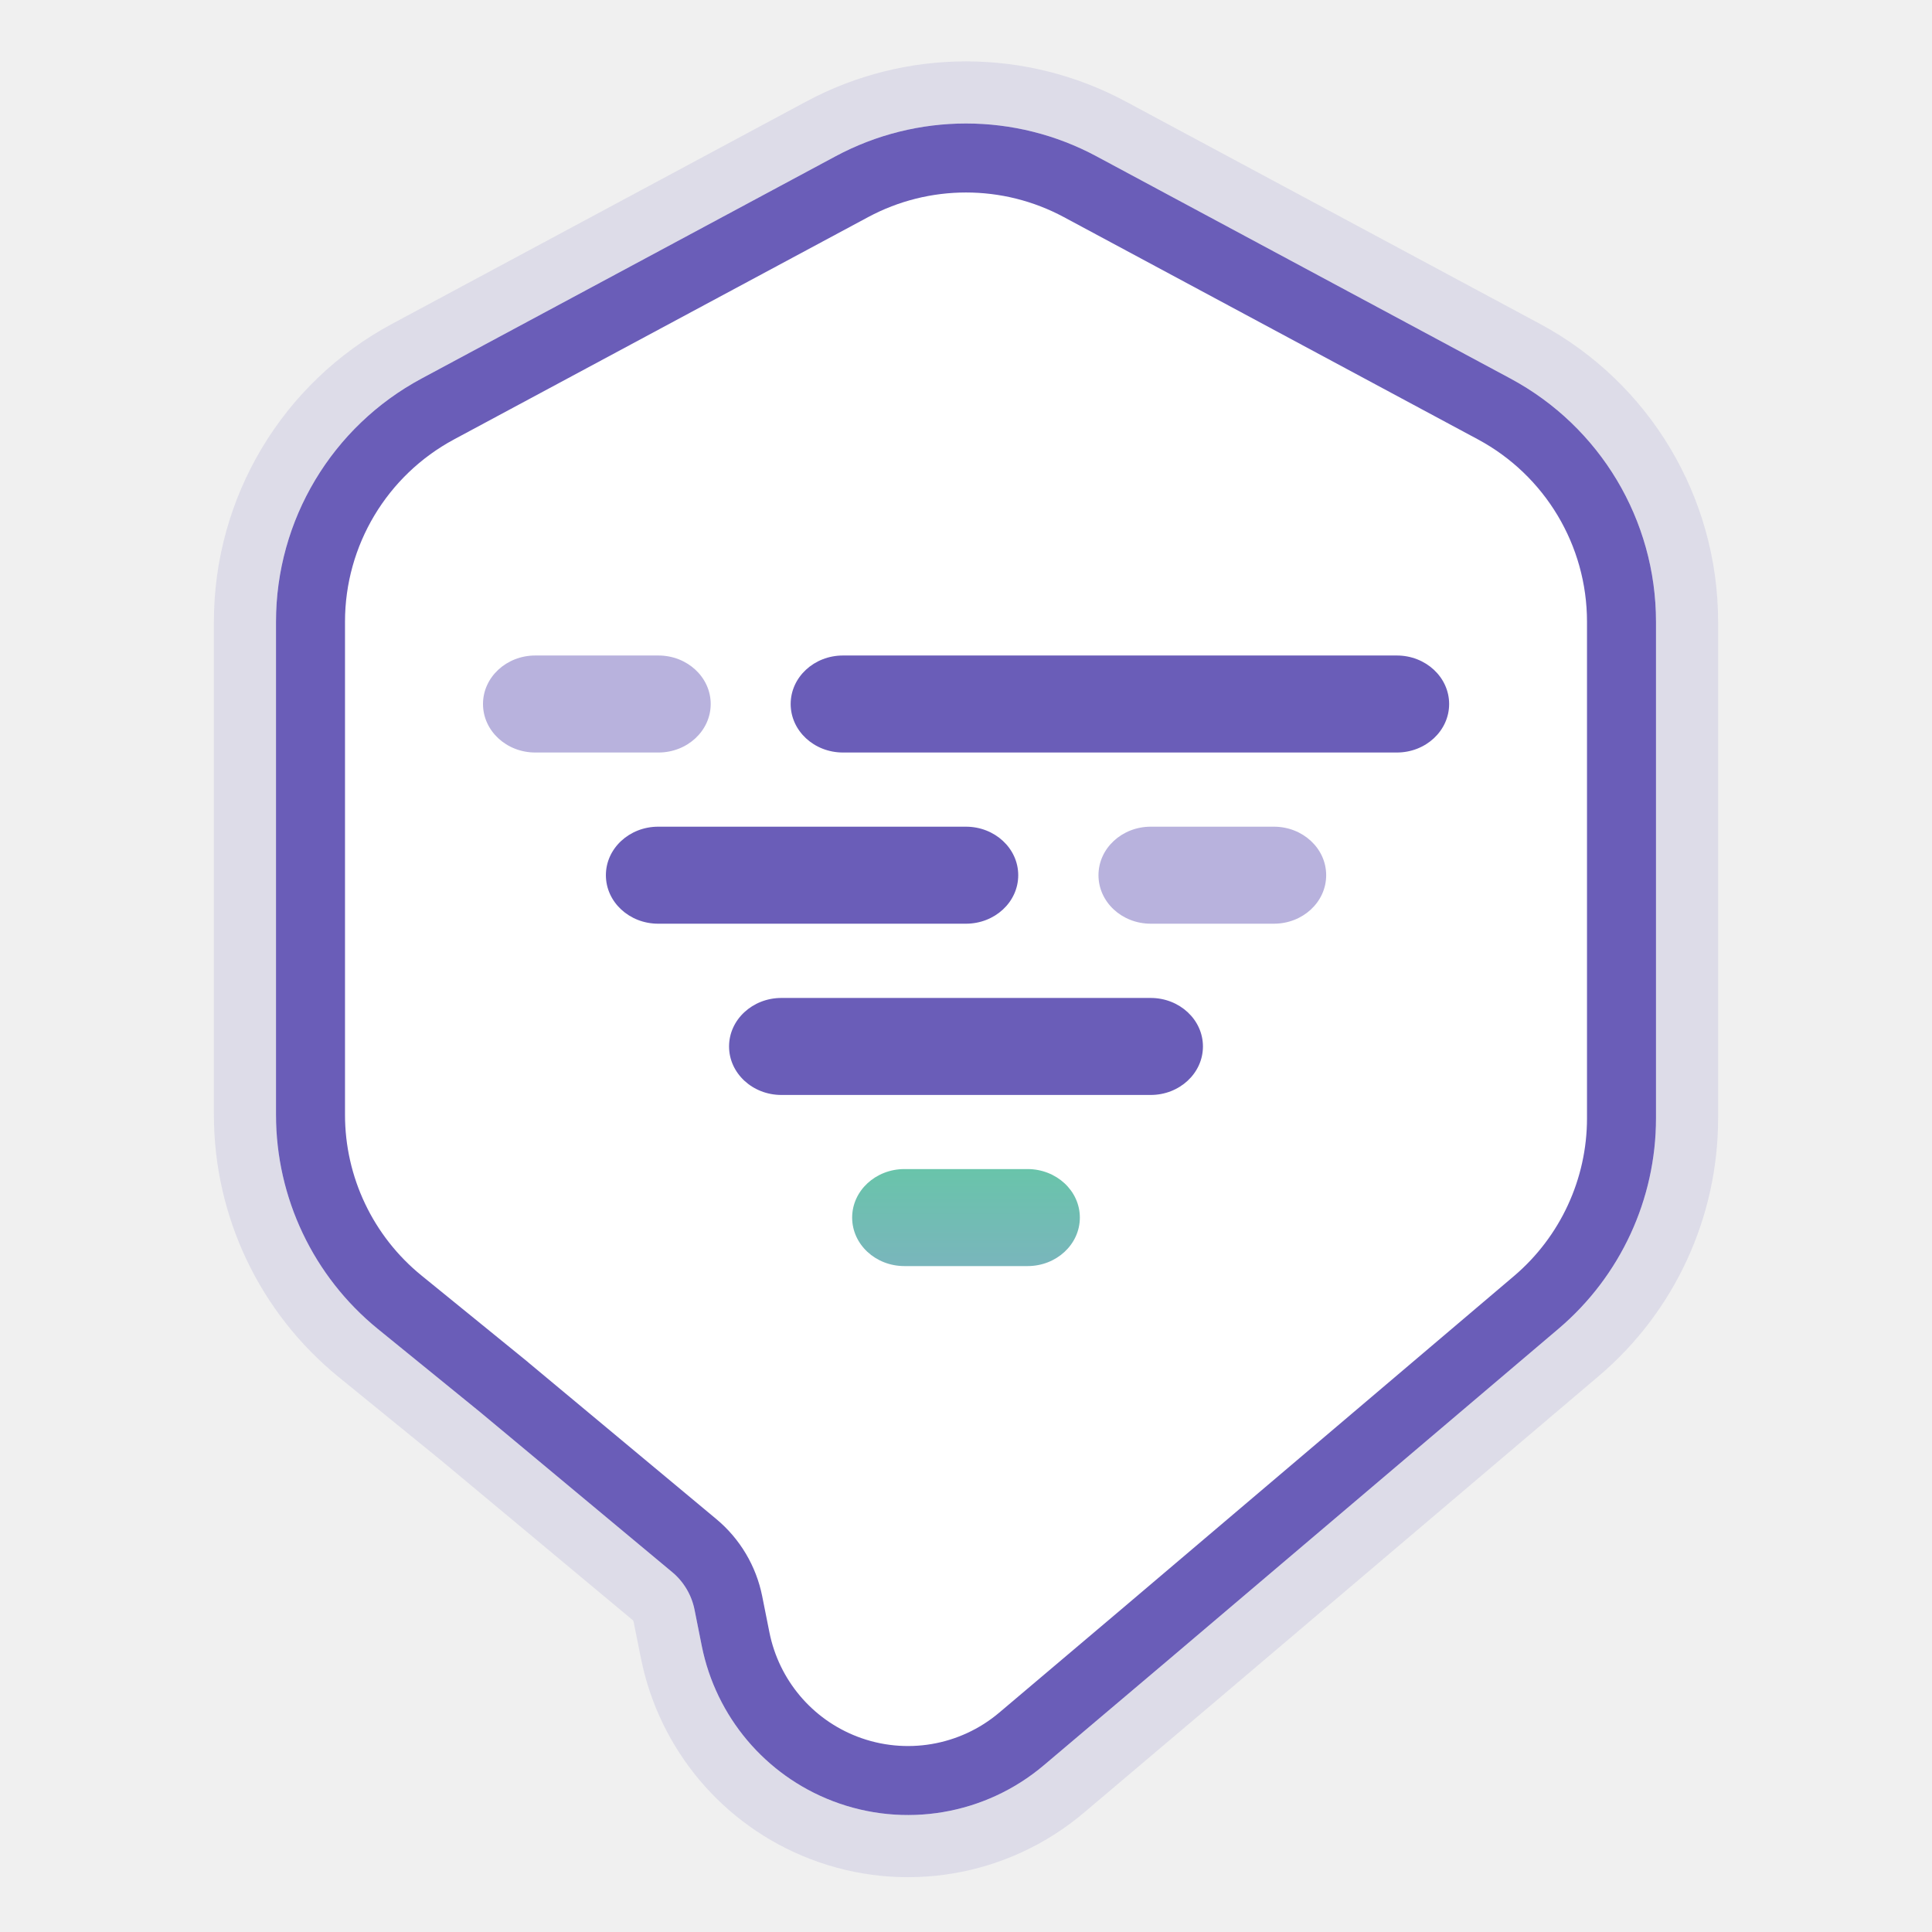
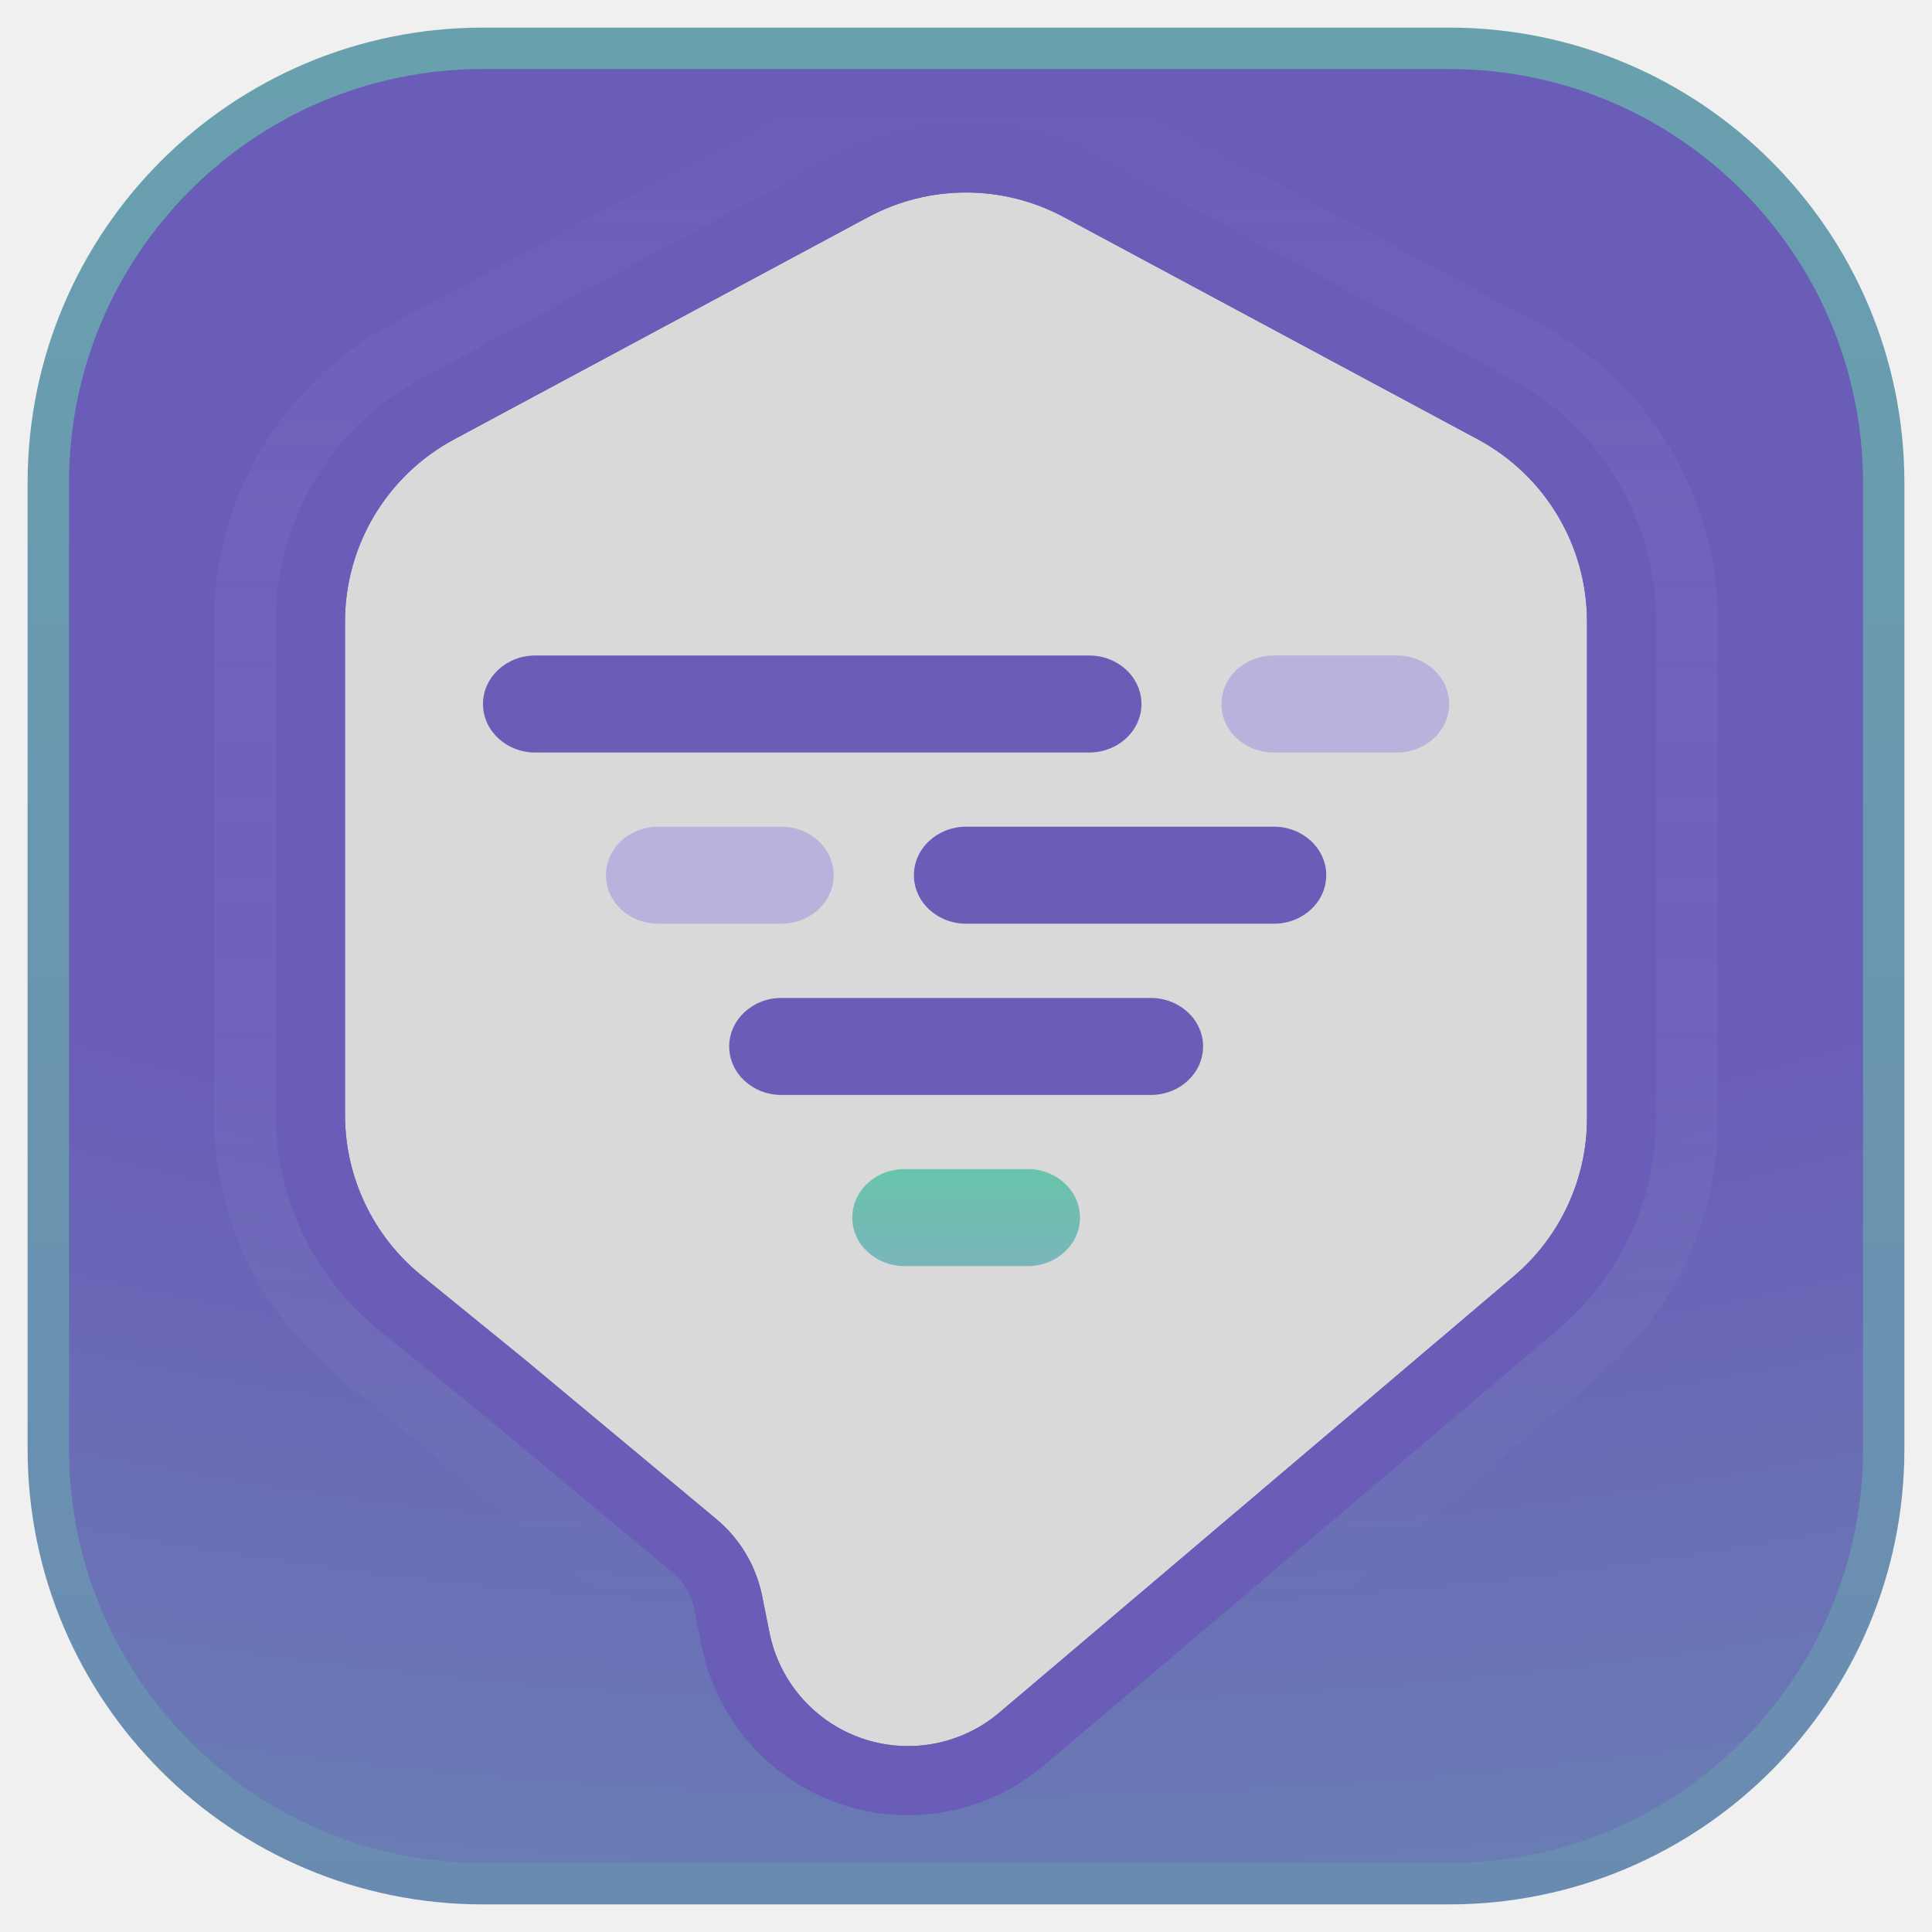
<svg xmlns="http://www.w3.org/2000/svg" width="28" height="28" viewBox="0 0 28 28" fill="none">
-   <path d="M6.108 5.486L12.108 2.266C13.29 1.631 14.71 1.631 15.892 2.266L21.892 5.486C23.19 6.183 24 7.537 24 9.011V16.207C24 17.381 23.484 18.496 22.589 19.256L17 24L15.128 25.584C14.278 26.303 13.104 26.502 12.065 26.102C11.091 25.727 10.376 24.879 10.171 23.855L10.066 23.329C10.023 23.116 9.909 22.924 9.743 22.785L7 20.5L5.475 19.258C4.542 18.499 4 17.36 4 16.156V9.011C4 7.537 4.81 6.183 6.108 5.486Z" fill="white" />
-   <path d="M17.291 24.343L17.291 24.343L22.88 19.599C23.876 18.754 24.45 17.513 24.45 16.207V9.011C24.45 7.371 23.549 5.865 22.105 5.09L16.105 1.869C14.79 1.163 13.21 1.163 11.895 1.869L5.895 5.09C4.451 5.865 3.55 7.371 3.55 9.011V16.156C3.55 17.495 4.153 18.762 5.191 19.607L6.714 20.847L6.716 20.849L9.454 23.131C9.542 23.204 9.602 23.305 9.624 23.417L9.73 23.944C9.965 25.119 10.785 26.092 11.904 26.522C13.096 26.981 14.443 26.753 15.418 25.928L17.291 24.343Z" stroke="#6A5DB8" stroke-opacity="0.14" stroke-width="0.9" />
-   <path d="M7.32 20.116L7.32 20.116L7.316 20.112L5.79 18.871C4.974 18.206 4.5 17.209 4.5 16.156V9.011C4.5 7.721 5.209 6.537 6.345 5.927L12.345 2.706C13.379 2.151 14.622 2.151 15.655 2.706L21.655 5.927C22.791 6.537 23.5 7.721 23.5 9.011V16.207C23.5 17.234 23.048 18.21 22.265 18.875L16.677 23.618L16.676 23.619L14.805 25.202C14.095 25.803 13.113 25.969 12.245 25.635C11.43 25.322 10.833 24.613 10.661 23.757L10.556 23.231C10.491 22.906 10.317 22.613 10.063 22.401L7.32 20.116Z" fill="white" stroke="#6A5DB8" />
-   <path fill-rule="evenodd" clip-rule="evenodd" d="M11.459 10.203C11.459 9.815 11.798 9.5 12.217 9.5H20.244C20.663 9.5 21.002 9.815 21.002 10.203C21.002 10.591 20.663 10.906 20.244 10.906H12.217C11.798 10.906 11.459 10.591 11.459 10.203Z" fill="#6A5DB8" />
-   <path fill-rule="evenodd" clip-rule="evenodd" d="M7 10.203C7 9.815 7.339 9.5 7.758 9.5H9.542C9.961 9.5 10.3 9.815 10.3 10.203C10.3 10.591 9.961 10.906 9.542 10.906H7.758C7.339 10.906 7 10.591 7 10.203Z" fill="#B8B2DD" />
-   <path fill-rule="evenodd" clip-rule="evenodd" d="M15.92 12.684C15.92 12.296 16.259 11.981 16.678 11.981H18.462C18.881 11.981 19.22 12.296 19.22 12.684C19.22 13.073 18.881 13.387 18.462 13.387H16.678C16.259 13.387 15.92 13.073 15.92 12.684Z" fill="#B8B2DD" />
-   <path fill-rule="evenodd" clip-rule="evenodd" d="M8.781 12.684C8.781 12.296 9.121 11.981 9.539 11.981H13.999C14.418 11.981 14.757 12.296 14.757 12.684C14.757 13.073 14.418 13.387 13.999 13.387H9.539C9.121 13.387 8.781 13.073 8.781 12.684Z" fill="#6A5DB8" />
-   <path fill-rule="evenodd" clip-rule="evenodd" d="M10.566 15.166C10.566 14.778 10.906 14.463 11.325 14.463H16.676C17.095 14.463 17.434 14.778 17.434 15.166C17.434 15.554 17.095 15.869 16.676 15.869H11.325C10.906 15.869 10.566 15.554 10.566 15.166Z" fill="#6A5DB8" />
-   <path fill-rule="evenodd" clip-rule="evenodd" d="M12.35 17.646C12.35 17.258 12.689 16.943 13.108 16.943H14.892C15.31 16.943 15.65 17.258 15.65 17.646C15.65 18.035 15.31 18.349 14.892 18.349H13.108C12.689 18.349 12.35 18.035 12.35 17.646Z" fill="url(#paint0_linear_54861_8887)" />
+   <rect x="0.7" y="0.7" width="26.6" height="26.6" rx="6.3" fill="url(#paint0_radial_54876_9063)" />
+   <path fill-rule="evenodd" clip-rule="evenodd" d="M15.709 26.271C14.608 27.202 13.088 27.459 11.742 26.942C10.479 26.456 9.553 25.358 9.288 24.032L9.183 23.505C9.181 23.494 9.175 23.484 9.166 23.477L6.427 21.195L4.906 19.956C3.763 19.026 3.1 17.63 3.1 16.156V9.01C3.1 7.205 4.092 5.547 5.682 4.693L11.682 1.472C13.129 0.695 14.87 0.695 16.317 1.472L22.317 4.693C23.907 5.547 24.9 7.205 24.9 9.01V16.206C24.9 17.645 24.267 19.011 23.171 19.942L15.709 26.271ZM7 20.5L9.742 22.785C9.909 22.924 10.023 23.116 10.065 23.328L10.171 23.855C10.376 24.879 11.09 25.727 12.065 26.102C13.104 26.501 14.278 26.303 15.127 25.584L17 24L22.588 19.256C23.483 18.496 24 17.381 24 16.206V9.01C24 7.537 23.19 6.183 21.891 5.486L15.891 2.265C14.71 1.631 13.289 1.631 12.108 2.265L6.108 5.486C4.81 6.183 4 7.537 4 9.01V16.156C4 17.359 4.541 18.499 5.474 19.258L7 20.5Z" fill="url(#paint1_linear_54876_9063)" fill-opacity="0.3" />
+   <path d="M7.32 20.116L7.32 20.116L7.316 20.112L5.79 18.871C4.974 18.206 4.5 17.209 4.5 16.157V9.011C4.5 7.722 5.209 6.537 6.345 5.927L12.345 2.706C13.379 2.151 14.622 2.151 15.655 2.706L21.655 5.927C22.791 6.537 23.5 7.722 23.5 9.011V16.207C23.5 17.234 23.048 18.21 22.265 18.875L16.677 23.619L16.676 23.619L14.805 25.203C14.095 25.804 13.113 25.97 12.245 25.636C11.43 25.322 10.833 24.613 10.661 23.758L10.556 23.231C10.491 22.906 10.317 22.613 10.063 22.401L7.32 20.116Z" fill="#D9D9D9" stroke="#6A5DB8" />
+   <path fill-rule="evenodd" clip-rule="evenodd" d="M7 20.5L9.743 22.786C9.909 22.924 10.023 23.116 10.066 23.329L10.171 23.856C10.376 24.88 11.091 25.727 12.065 26.102C13.104 26.502 14.278 26.303 15.128 25.584L17 24L22.589 19.256C23.484 18.496 24 17.381 24 16.207V9.011C24 7.537 23.19 6.183 21.892 5.486L15.892 2.266C14.71 1.631 13.29 1.631 12.108 2.266L6.108 5.486C4.81 6.183 4 7.537 4 9.011V16.157C4 17.36 4.542 18.499 5.475 19.259L7 20.5ZM14.482 24.821C13.911 25.304 13.122 25.437 12.424 25.169C11.77 24.917 11.289 24.347 11.152 23.66L11.046 23.133C10.959 22.696 10.725 22.302 10.383 22.017L7.64 19.732L6.106 18.483C5.406 17.913 5 17.059 5 16.157V9.011C5 7.906 5.607 6.89 6.581 6.368L12.581 3.147C13.467 2.671 14.533 2.671 15.419 3.147L21.419 6.368C22.392 6.89 23 7.906 23 9.011V16.207C23 17.087 22.613 17.924 21.941 18.494L14.482 24.821Z" fill="#6A5DB8" />
+   <path fill-rule="evenodd" clip-rule="evenodd" d="M16.543 10.203C16.543 9.815 16.203 9.5 15.785 9.5H7.758C7.339 9.5 7 9.815 7 10.203C7 10.591 7.339 10.906 7.758 10.906H15.785C16.203 10.906 16.543 10.591 16.543 10.203Z" fill="#6A5DB8" />
+   <path fill-rule="evenodd" clip-rule="evenodd" d="M21.002 10.203C21.002 9.815 20.663 9.5 20.244 9.5H18.46C18.041 9.5 17.702 9.815 17.702 10.203C17.702 10.591 18.041 10.906 18.46 10.906H20.244C20.663 10.906 21.002 10.591 21.002 10.203Z" fill="#B8B2DD" />
+   <path fill-rule="evenodd" clip-rule="evenodd" d="M12.082 12.684C12.082 12.296 11.743 11.981 11.324 11.981H9.54C9.121 11.981 8.782 12.296 8.782 12.684C8.782 13.073 9.121 13.387 9.54 13.387H11.324C11.743 13.387 12.082 13.073 12.082 12.684Z" fill="#B8B2DD" />
+   <path fill-rule="evenodd" clip-rule="evenodd" d="M19.221 12.684C19.221 12.296 18.881 11.981 18.463 11.981H14.003C13.584 11.981 13.245 12.296 13.245 12.684C13.245 13.073 13.584 13.387 14.003 13.387H18.463C18.881 13.387 19.221 13.073 19.221 12.684Z" fill="#6A5DB8" />
+   <path fill-rule="evenodd" clip-rule="evenodd" d="M17.436 15.166C17.436 14.778 17.096 14.463 16.677 14.463H11.326C10.907 14.463 10.568 14.778 10.568 15.166C10.568 15.554 10.907 15.869 11.326 15.869H16.677C17.096 15.869 17.436 15.554 17.436 15.166Z" fill="#6A5DB8" />
+   <path fill-rule="evenodd" clip-rule="evenodd" d="M15.652 17.646C15.652 17.258 15.313 16.943 14.894 16.943H13.11C12.692 16.943 12.352 17.258 12.352 17.646C12.352 18.035 12.692 18.349 13.11 18.349H14.894C15.313 18.349 15.652 18.035 15.652 17.646Z" fill="url(#paint2_linear_54876_9063)" />
+   <rect x="0.7" y="0.7" width="26.6" height="26.6" rx="6.3" stroke="url(#paint3_linear_54876_9063)" stroke-width="0.6" />
  <defs>
-     <linearGradient id="paint0_linear_54861_8887" x1="14" y1="16.5" x2="14" y2="18.5" gradientUnits="userSpaceOnUse">
+     <radialGradient id="paint0_radial_54876_9063" cx="0" cy="0" r="1" gradientUnits="userSpaceOnUse" gradientTransform="translate(14 3.32143) rotate(90) scale(47.7668 86.4896)">
+       <stop offset="0.28" stop-color="#6A5DB8" />
+       <stop offset="0.996" stop-color="#68C5A9" />
+     </radialGradient>
+     <linearGradient id="paint1_linear_54876_9063" x1="14" y1="1.5" x2="14" y2="27.205" gradientUnits="userSpaceOnUse">
+       <stop stop-color="white" stop-opacity="0" />
+       <stop offset="0.421" stop-color="#9388D6" stop-opacity="0.36" />
+       <stop offset="0.844" stop-color="white" stop-opacity="0" />
+     </linearGradient>
+     <linearGradient id="paint2_linear_54876_9063" x1="14.002" y1="16.5" x2="14.002" y2="18.5" gradientUnits="userSpaceOnUse">
      <stop offset="0.178" stop-color="#68C5A9" />
      <stop offset="1" stop-color="#7BB4BE" />
    </linearGradient>
+     <linearGradient id="paint3_linear_54876_9063" x1="14" y1="-19.647" x2="14" y2="49.176" gradientUnits="userSpaceOnUse">
+       <stop stop-color="#69B0AC" />
+       <stop offset="0.761" stop-color="#6A87B2" />
+     </linearGradient>
  </defs>
</svg>
